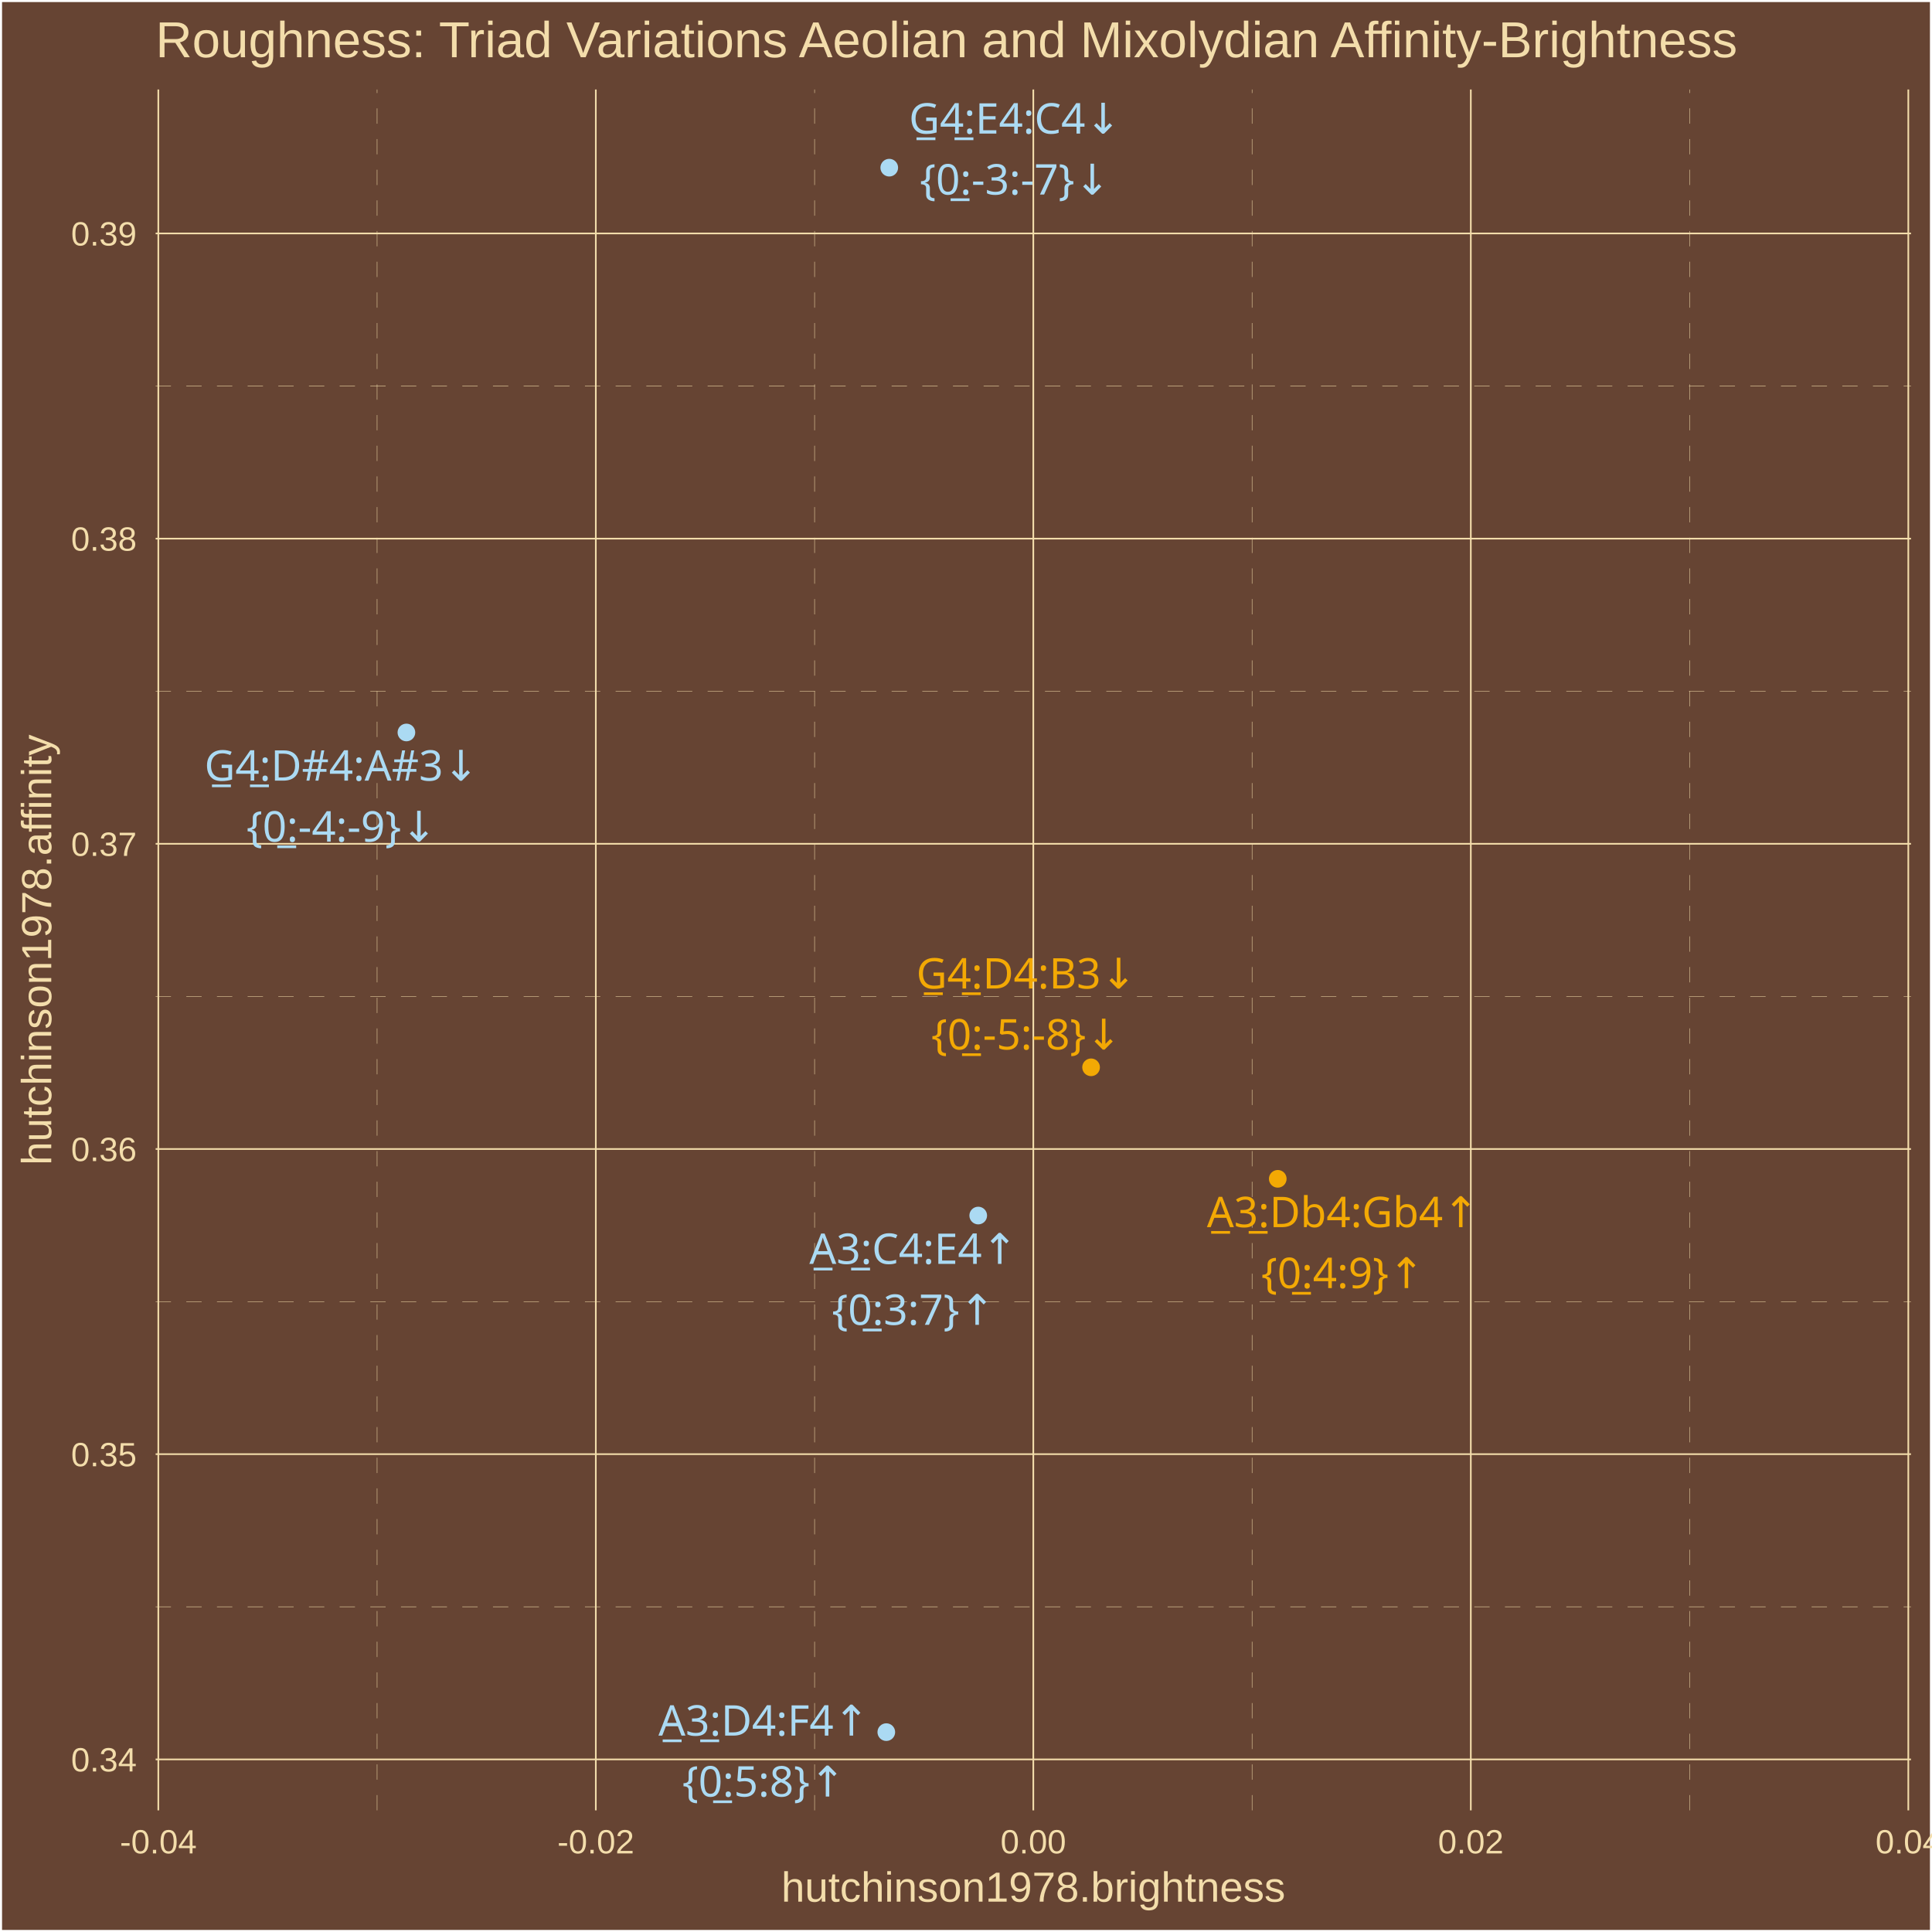
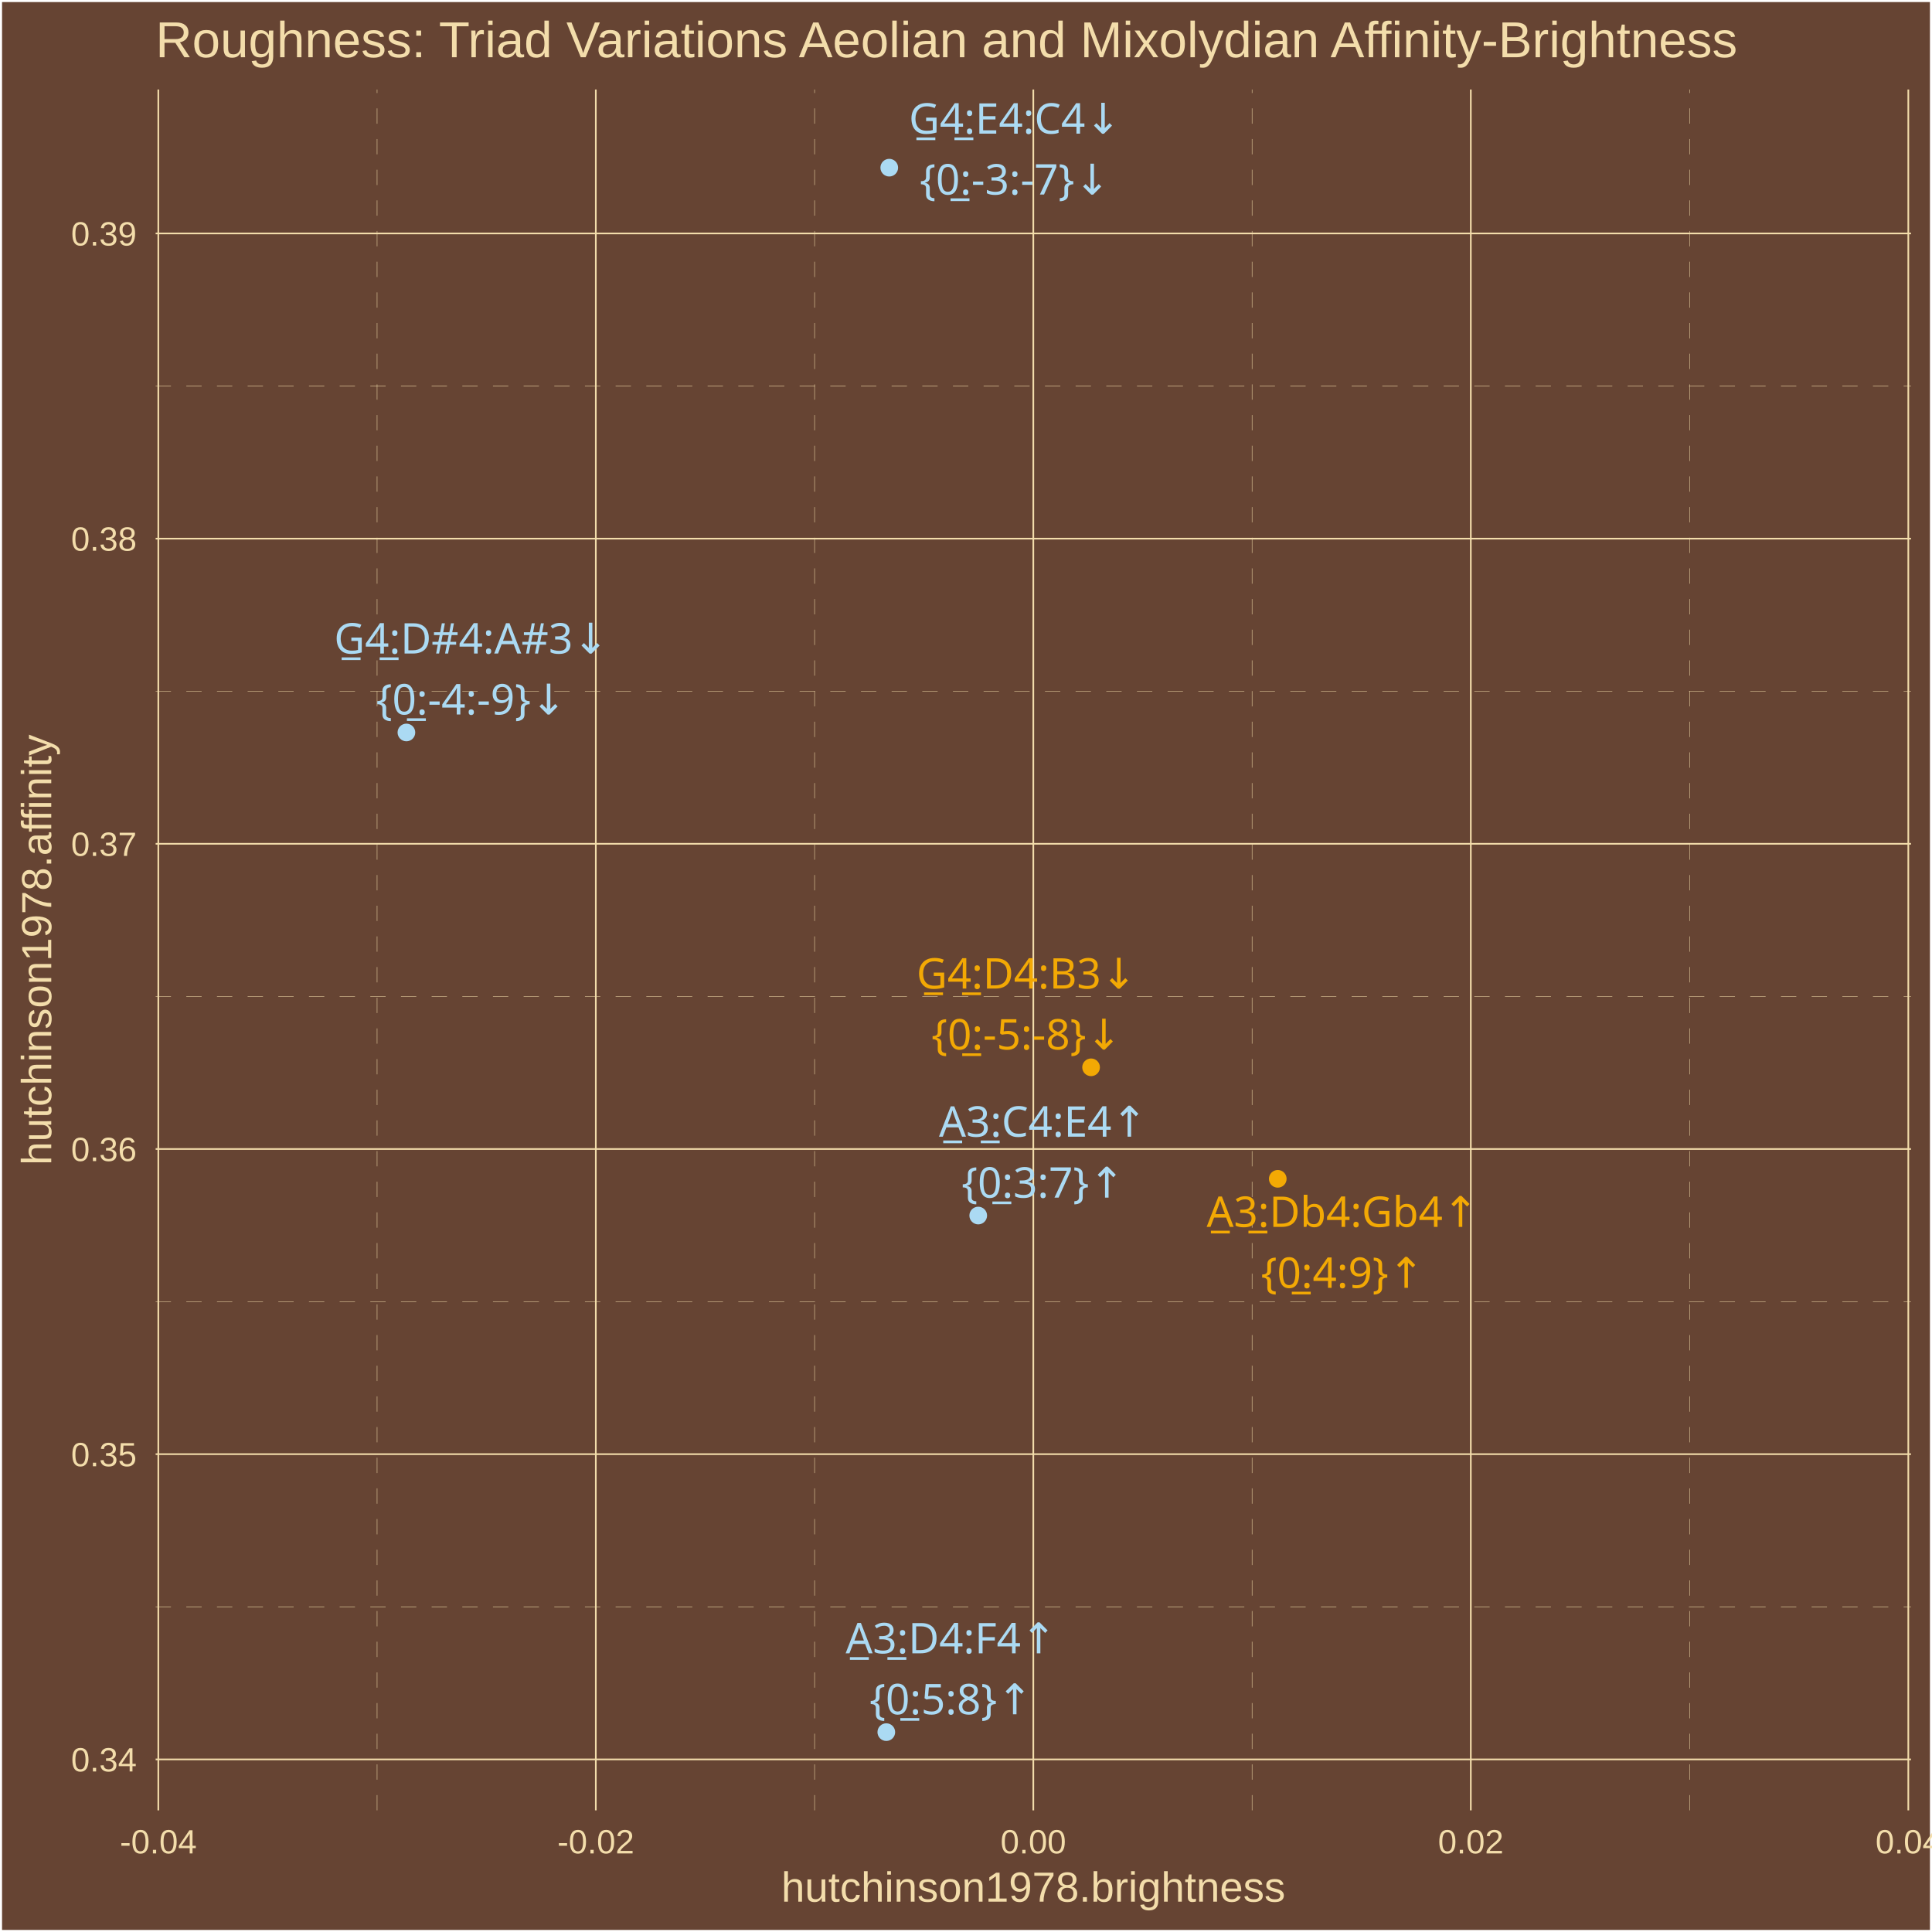
<svg xmlns="http://www.w3.org/2000/svg" class="svglite" width="504.00pt" height="504.00pt" viewBox="0 0 504.00 504.00">
  <defs>
    <style type="text/css">
    .svglite line, .svglite polyline, .svglite polygon, .svglite path, .svglite rect, .svglite circle {
      fill: none;
      stroke: #000000;
      stroke-linecap: round;
      stroke-linejoin: round;
      stroke-miterlimit: 10.00;
    }
    .svglite text {
      white-space: pre;
    }
  </style>
  </defs>
  <rect width="100%" height="100%" style="stroke: none; fill: #664433;" />
  <defs>
    <clipPath id="cpMC4wMHw1MDQuMDB8MC4wMHw1MDQuMDA=">
      <rect x="0.00" y="0.00" width="504.00" height="504.00" />
    </clipPath>
  </defs>
  <g clip-path="url(#cpMC4wMHw1MDQuMDB8MC4wMHw1MDQuMDA=)">
    <rect x="0.00" y="-0" width="504.00" height="504.00" style="stroke-width: 1.07; stroke: #FFFFFF; fill: #664433;" />
  </g>
  <defs>
    <clipPath id="cpNDAuNjB8NDk4LjUyfDIzLjM0fDQ3Mi4yNw==">
      <rect x="40.60" y="23.34" width="457.92" height="448.93" />
    </clipPath>
  </defs>
  <g clip-path="url(#cpNDAuNjB8NDk4LjUyfDIzLjM0fDQ3Mi4yNw==)">
    <rect x="40.60" y="23.34" width="457.92" height="448.93" style="stroke-width: 1.07; stroke: none; fill: #664433;" />
    <polyline points="40.60,419.16 498.52,419.16 " style="stroke-width: 0.11; stroke: #F3DDAB; stroke-dasharray: 4.00,4.00; stroke-linecap: butt;" />
    <polyline points="40.60,339.55 498.52,339.55 " style="stroke-width: 0.11; stroke: #F3DDAB; stroke-dasharray: 4.00,4.00; stroke-linecap: butt;" />
    <polyline points="40.60,259.93 498.52,259.93 " style="stroke-width: 0.11; stroke: #F3DDAB; stroke-dasharray: 4.00,4.00; stroke-linecap: butt;" />
    <polyline points="40.60,180.32 498.52,180.32 " style="stroke-width: 0.11; stroke: #F3DDAB; stroke-dasharray: 4.00,4.00; stroke-linecap: butt;" />
    <polyline points="40.60,100.70 498.52,100.70 " style="stroke-width: 0.11; stroke: #F3DDAB; stroke-dasharray: 4.00,4.00; stroke-linecap: butt;" />
    <polyline points="98.37,472.27 98.37,23.34 " style="stroke-width: 0.11; stroke: #F3DDAB; stroke-dasharray: 4.00,4.00; stroke-linecap: butt;" />
    <polyline points="212.50,472.27 212.50,23.34 " style="stroke-width: 0.11; stroke: #F3DDAB; stroke-dasharray: 4.00,4.00; stroke-linecap: butt;" />
    <polyline points="326.63,472.27 326.63,23.34 " style="stroke-width: 0.11; stroke: #F3DDAB; stroke-dasharray: 4.00,4.00; stroke-linecap: butt;" />
    <polyline points="440.76,472.27 440.76,23.34 " style="stroke-width: 0.11; stroke: #F3DDAB; stroke-dasharray: 4.00,4.00; stroke-linecap: butt;" />
    <polyline points="40.60,458.97 498.52,458.97 " style="stroke-width: 0.43; stroke: #F3DDAB; stroke-linecap: butt;" />
    <polyline points="40.60,379.35 498.52,379.35 " style="stroke-width: 0.43; stroke: #F3DDAB; stroke-linecap: butt;" />
    <polyline points="40.60,299.74 498.52,299.74 " style="stroke-width: 0.43; stroke: #F3DDAB; stroke-linecap: butt;" />
    <polyline points="40.60,220.12 498.52,220.12 " style="stroke-width: 0.43; stroke: #F3DDAB; stroke-linecap: butt;" />
    <polyline points="40.60,140.51 498.52,140.51 " style="stroke-width: 0.43; stroke: #F3DDAB; stroke-linecap: butt;" />
    <polyline points="40.60,60.90 498.52,60.90 " style="stroke-width: 0.43; stroke: #F3DDAB; stroke-linecap: butt;" />
    <polyline points="41.30,472.27 41.30,23.34 " style="stroke-width: 0.43; stroke: #F3DDAB; stroke-linecap: butt;" />
    <polyline points="155.43,472.27 155.43,23.34 " style="stroke-width: 0.43; stroke: #F3DDAB; stroke-linecap: butt;" />
    <polyline points="269.56,472.27 269.56,23.34 " style="stroke-width: 0.43; stroke: #F3DDAB; stroke-linecap: butt;" />
    <polyline points="383.69,472.27 383.69,23.34 " style="stroke-width: 0.43; stroke: #F3DDAB; stroke-linecap: butt;" />
    <polyline points="497.82,472.27 497.82,23.34 " style="stroke-width: 0.43; stroke: #F3DDAB; stroke-linecap: butt;" />
    <circle cx="255.19" cy="317.10" r="1.95" style="stroke-width: 0.71; stroke: #ABDAF3; fill: #ABDAF3;" />
    <circle cx="231.98" cy="43.74" r="1.95" style="stroke-width: 0.71; stroke: #ABDAF3; fill: #ABDAF3;" />
    <circle cx="231.21" cy="451.86" r="1.95" style="stroke-width: 0.71; stroke: #ABDAF3; fill: #ABDAF3;" />
    <circle cx="284.63" cy="278.43" r="1.95" style="stroke-width: 0.71; stroke: #F3A904; fill: #F3A904;" />
    <circle cx="333.33" cy="307.52" r="1.95" style="stroke-width: 0.71; stroke: #F3A904; fill: #F3A904;" />
    <circle cx="106.02" cy="191.08" r="1.95" style="stroke-width: 0.71; stroke: #ABDAF3; fill: #ABDAF3;" />
-     <text x="238.27" y="329.71" text-anchor="middle" style="font-size: 11.04px;fill: #ABDAF3; font-family: &quot;Arial Unicode MS&quot;;" textLength="55.08px" lengthAdjust="spacingAndGlyphs">A̲3̲:C4:E4↑</text>
-     <text x="238.27" y="345.61" text-anchor="middle" style="font-size: 11.04px;fill: #ABDAF3; font-family: &quot;Arial Unicode MS&quot;;" textLength="39.77px" lengthAdjust="spacingAndGlyphs">{0̲:3:7}↑</text>
-     <text x="264.75" y="34.85" text-anchor="middle" style="font-size: 11.04px;fill: #ABDAF3; font-family: &quot;Arial Unicode MS&quot;;" textLength="56.30px" lengthAdjust="spacingAndGlyphs">G̲4̲:E4:C4↓</text>
-     <text x="264.75" y="50.75" text-anchor="middle" style="font-size: 11.04px;fill: #ABDAF3; font-family: &quot;Arial Unicode MS&quot;;" textLength="47.12px" lengthAdjust="spacingAndGlyphs">{0̲:-3:-7}↓</text>
-     <text x="199.24" y="452.77" text-anchor="middle" style="font-size: 11.04px;fill: #ABDAF3; font-family: &quot;Arial Unicode MS&quot;;" textLength="54.46px" lengthAdjust="spacingAndGlyphs">A̲3̲:D4:F4↑</text>
-     <text x="199.24" y="468.67" text-anchor="middle" style="font-size: 11.04px;fill: #ABDAF3; font-family: &quot;Arial Unicode MS&quot;;" textLength="39.77px" lengthAdjust="spacingAndGlyphs">{0̲:5:8}↑</text>
-     <text x="267.73" y="257.88" text-anchor="middle" style="font-size: 11.04px;fill: #F3A904; font-family: &quot;Arial Unicode MS&quot;;" textLength="56.30px" lengthAdjust="spacingAndGlyphs">G̲4̲:D4:B3↓</text>
-     <text x="267.73" y="273.78" text-anchor="middle" style="font-size: 11.04px;fill: #F3A904; font-family: &quot;Arial Unicode MS&quot;;" textLength="47.12px" lengthAdjust="spacingAndGlyphs">{0̲:-5:-8}↓</text>
-     <text x="350.26" y="320.13" text-anchor="middle" style="font-size: 11.04px;fill: #F3A904; font-family: &quot;Arial Unicode MS&quot;;" textLength="68.57px" lengthAdjust="spacingAndGlyphs">A̲3̲:Db4:Gb4↑</text>
-     <text x="350.26" y="336.03" text-anchor="middle" style="font-size: 11.04px;fill: #F3A904; font-family: &quot;Arial Unicode MS&quot;;" textLength="39.77px" lengthAdjust="spacingAndGlyphs">{0̲:4:9}↑</text>
-     <text x="89.09" y="203.65" text-anchor="middle" style="font-size: 11.04px;fill: #ABDAF3; font-family: &quot;Arial Unicode MS&quot;;" textLength="68.57px" lengthAdjust="spacingAndGlyphs">G̲4̲:D#4:A#3↓</text>
-     <text x="89.09" y="219.55" text-anchor="middle" style="font-size: 11.04px;fill: #ABDAF3; font-family: &quot;Arial Unicode MS&quot;;" textLength="47.12px" lengthAdjust="spacingAndGlyphs">{0̲:-4:-9}↓</text>
+     <text x="272.09" y="296.53" text-anchor="middle" style="font-size: 11.04px;fill: #ABDAF3; font-family: &quot;Arial Unicode MS&quot;;" textLength="55.08px" lengthAdjust="spacingAndGlyphs">A̲3̲:C4:E4↑</text>
+     <text x="272.09" y="312.43" text-anchor="middle" style="font-size: 11.04px;fill: #ABDAF3; font-family: &quot;Arial Unicode MS&quot;;" textLength="39.77px" lengthAdjust="spacingAndGlyphs">{0̲:3:7}↑</text>
+     <text x="264.73" y="34.86" text-anchor="middle" style="font-size: 11.04px;fill: #ABDAF3; font-family: &quot;Arial Unicode MS&quot;;" textLength="56.30px" lengthAdjust="spacingAndGlyphs">G̲4̲:E4:C4↓</text>
+     <text x="264.73" y="50.75" text-anchor="middle" style="font-size: 11.04px;fill: #ABDAF3; font-family: &quot;Arial Unicode MS&quot;;" textLength="47.12px" lengthAdjust="spacingAndGlyphs">{0̲:-3:-7}↓</text>
+     <text x="248.08" y="431.30" text-anchor="middle" style="font-size: 11.04px;fill: #ABDAF3; font-family: &quot;Arial Unicode MS&quot;;" textLength="54.46px" lengthAdjust="spacingAndGlyphs">A̲3̲:D4:F4↑</text>
+     <text x="248.08" y="447.20" text-anchor="middle" style="font-size: 11.04px;fill: #ABDAF3; font-family: &quot;Arial Unicode MS&quot;;" textLength="39.77px" lengthAdjust="spacingAndGlyphs">{0̲:5:8}↑</text>
+     <text x="267.78" y="257.89" text-anchor="middle" style="font-size: 11.04px;fill: #F3A904; font-family: &quot;Arial Unicode MS&quot;;" textLength="56.30px" lengthAdjust="spacingAndGlyphs">G̲4̲:D4:B3↓</text>
+     <text x="267.78" y="273.78" text-anchor="middle" style="font-size: 11.04px;fill: #F3A904; font-family: &quot;Arial Unicode MS&quot;;" textLength="47.12px" lengthAdjust="spacingAndGlyphs">{0̲:-5:-8}↓</text>
+     <text x="350.20" y="320.06" text-anchor="middle" style="font-size: 11.04px;fill: #F3A904; font-family: &quot;Arial Unicode MS&quot;;" textLength="68.57px" lengthAdjust="spacingAndGlyphs">A̲3̲:Db4:Gb4↑</text>
+     <text x="350.20" y="335.96" text-anchor="middle" style="font-size: 11.04px;fill: #F3A904; font-family: &quot;Arial Unicode MS&quot;;" textLength="39.77px" lengthAdjust="spacingAndGlyphs">{0̲:4:9}↑</text>
+     <text x="122.92" y="170.49" text-anchor="middle" style="font-size: 11.04px;fill: #ABDAF3; font-family: &quot;Arial Unicode MS&quot;;" textLength="68.57px" lengthAdjust="spacingAndGlyphs">G̲4̲:D#4:A#3↓</text>
+     <text x="122.92" y="186.38" text-anchor="middle" style="font-size: 11.04px;fill: #ABDAF3; font-family: &quot;Arial Unicode MS&quot;;" textLength="47.12px" lengthAdjust="spacingAndGlyphs">{0̲:-4:-9}↓</text>
  </g>
  <g clip-path="url(#cpMC4wMHw1MDQuMDB8MC4wMHw1MDQuMDA=)">
    <text x="35.67" y="462.12" text-anchor="end" style="font-size: 8.80px;fill: #F3DDAB; font-family: &quot;Arial&quot;;" textLength="17.13px" lengthAdjust="spacingAndGlyphs">0.34</text>
    <text x="35.67" y="382.51" text-anchor="end" style="font-size: 8.80px;fill: #F3DDAB; font-family: &quot;Arial&quot;;" textLength="17.13px" lengthAdjust="spacingAndGlyphs">0.35</text>
    <text x="35.67" y="302.89" text-anchor="end" style="font-size: 8.80px;fill: #F3DDAB; font-family: &quot;Arial&quot;;" textLength="17.13px" lengthAdjust="spacingAndGlyphs">0.36</text>
    <text x="35.67" y="223.28" text-anchor="end" style="font-size: 8.80px;fill: #F3DDAB; font-family: &quot;Arial&quot;;" textLength="17.13px" lengthAdjust="spacingAndGlyphs">0.37</text>
    <text x="35.67" y="143.66" text-anchor="end" style="font-size: 8.80px;fill: #F3DDAB; font-family: &quot;Arial&quot;;" textLength="17.13px" lengthAdjust="spacingAndGlyphs">0.38</text>
    <text x="35.67" y="64.05" text-anchor="end" style="font-size: 8.80px;fill: #F3DDAB; font-family: &quot;Arial&quot;;" textLength="17.13px" lengthAdjust="spacingAndGlyphs">0.39</text>
    <text x="41.30" y="483.50" text-anchor="middle" style="font-size: 8.80px;fill: #F3DDAB; font-family: &quot;Arial&quot;;" textLength="20.06px" lengthAdjust="spacingAndGlyphs">-0.04</text>
    <text x="155.43" y="483.50" text-anchor="middle" style="font-size: 8.80px;fill: #F3DDAB; font-family: &quot;Arial&quot;;" textLength="20.06px" lengthAdjust="spacingAndGlyphs">-0.02</text>
    <text x="269.56" y="483.50" text-anchor="middle" style="font-size: 8.80px;fill: #F3DDAB; font-family: &quot;Arial&quot;;" textLength="17.13px" lengthAdjust="spacingAndGlyphs">0.00</text>
    <text x="383.69" y="483.50" text-anchor="middle" style="font-size: 8.80px;fill: #F3DDAB; font-family: &quot;Arial&quot;;" textLength="17.13px" lengthAdjust="spacingAndGlyphs">0.02</text>
    <text x="497.82" y="483.50" text-anchor="middle" style="font-size: 8.80px;fill: #F3DDAB; font-family: &quot;Arial&quot;;" textLength="17.13px" lengthAdjust="spacingAndGlyphs">0.04</text>
    <text x="269.56" y="496.09" text-anchor="middle" style="font-size: 11.00px;fill: #F3DDAB; font-family: &quot;Arial&quot;;" textLength="131.51px" lengthAdjust="spacingAndGlyphs">hutchinson1978.brightness</text>
    <text transform="translate(13.37,247.80) rotate(-90)" text-anchor="middle" style="font-size: 11.00px;fill: #F3DDAB; font-family: &quot;Arial&quot;;" textLength="112.53px" lengthAdjust="spacingAndGlyphs">hutchinson1978.affinity</text>
    <text x="40.60" y="14.94" style="font-size: 13.20px;fill: #F3DDAB; font-family: &quot;Arial&quot;;" textLength="415.74px" lengthAdjust="spacingAndGlyphs">Roughness: Triad Variations Aeolian and Mixolydian Affinity-Brightness</text>
  </g>
</svg>
